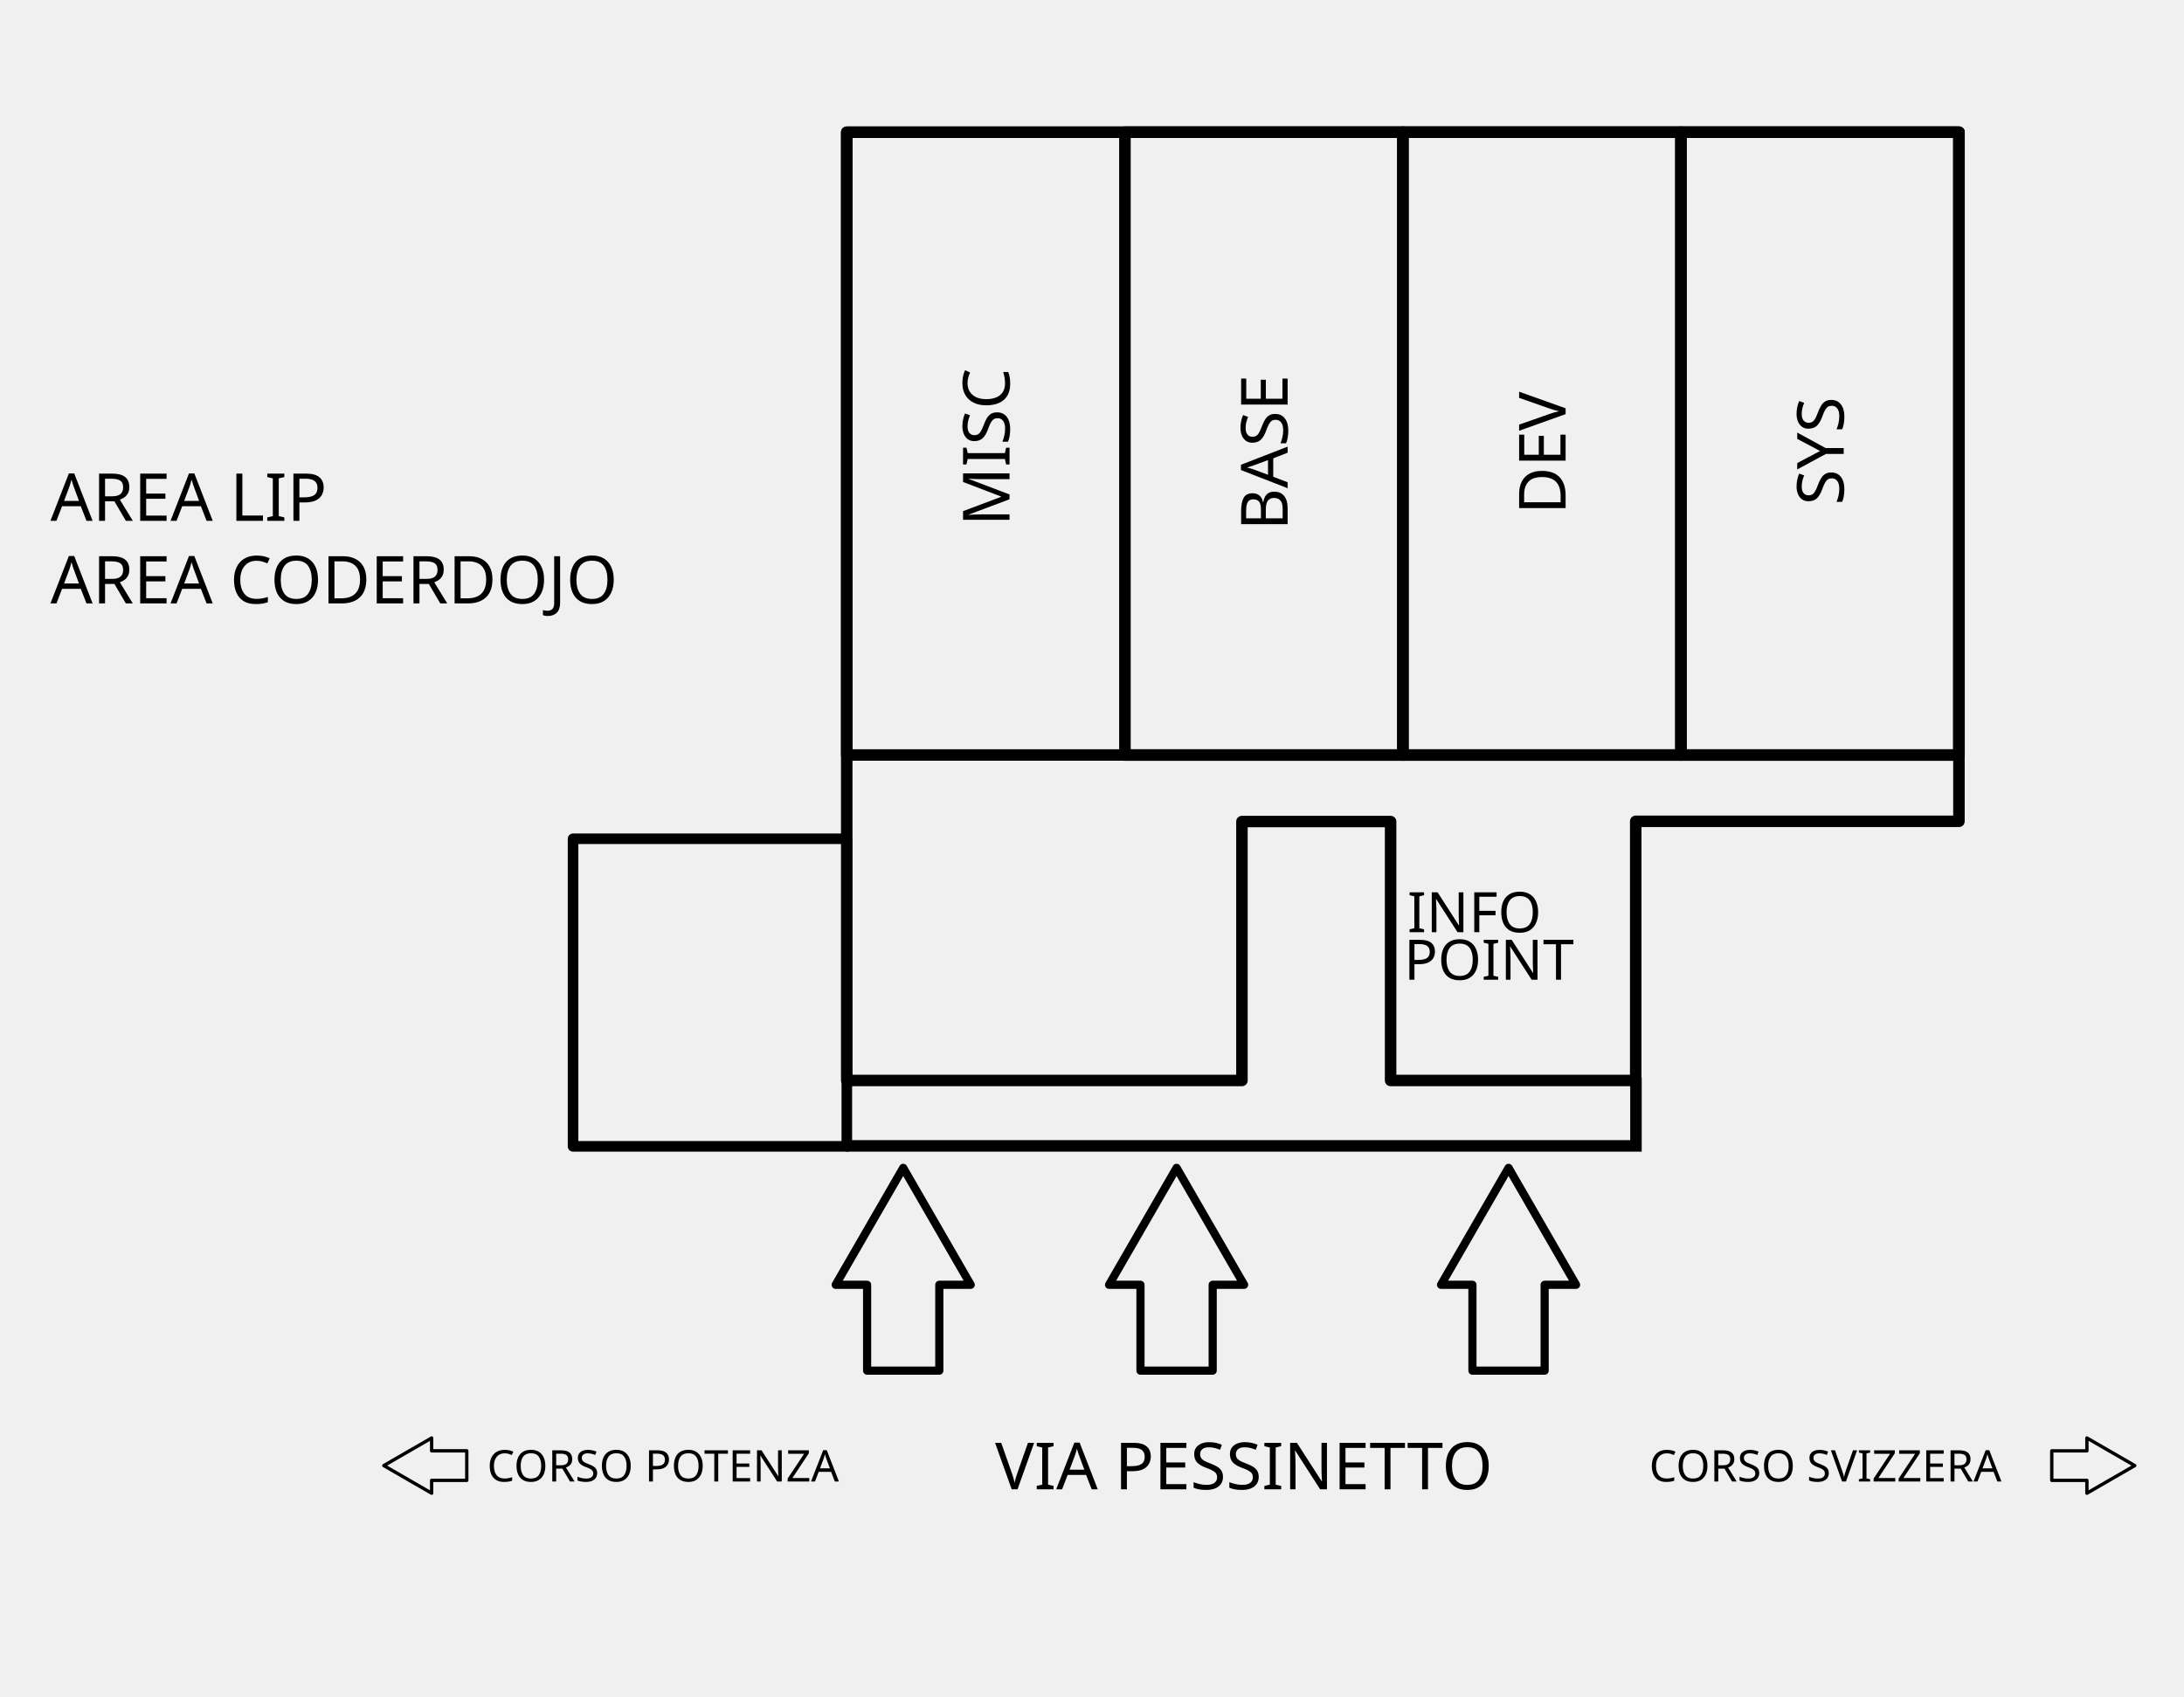
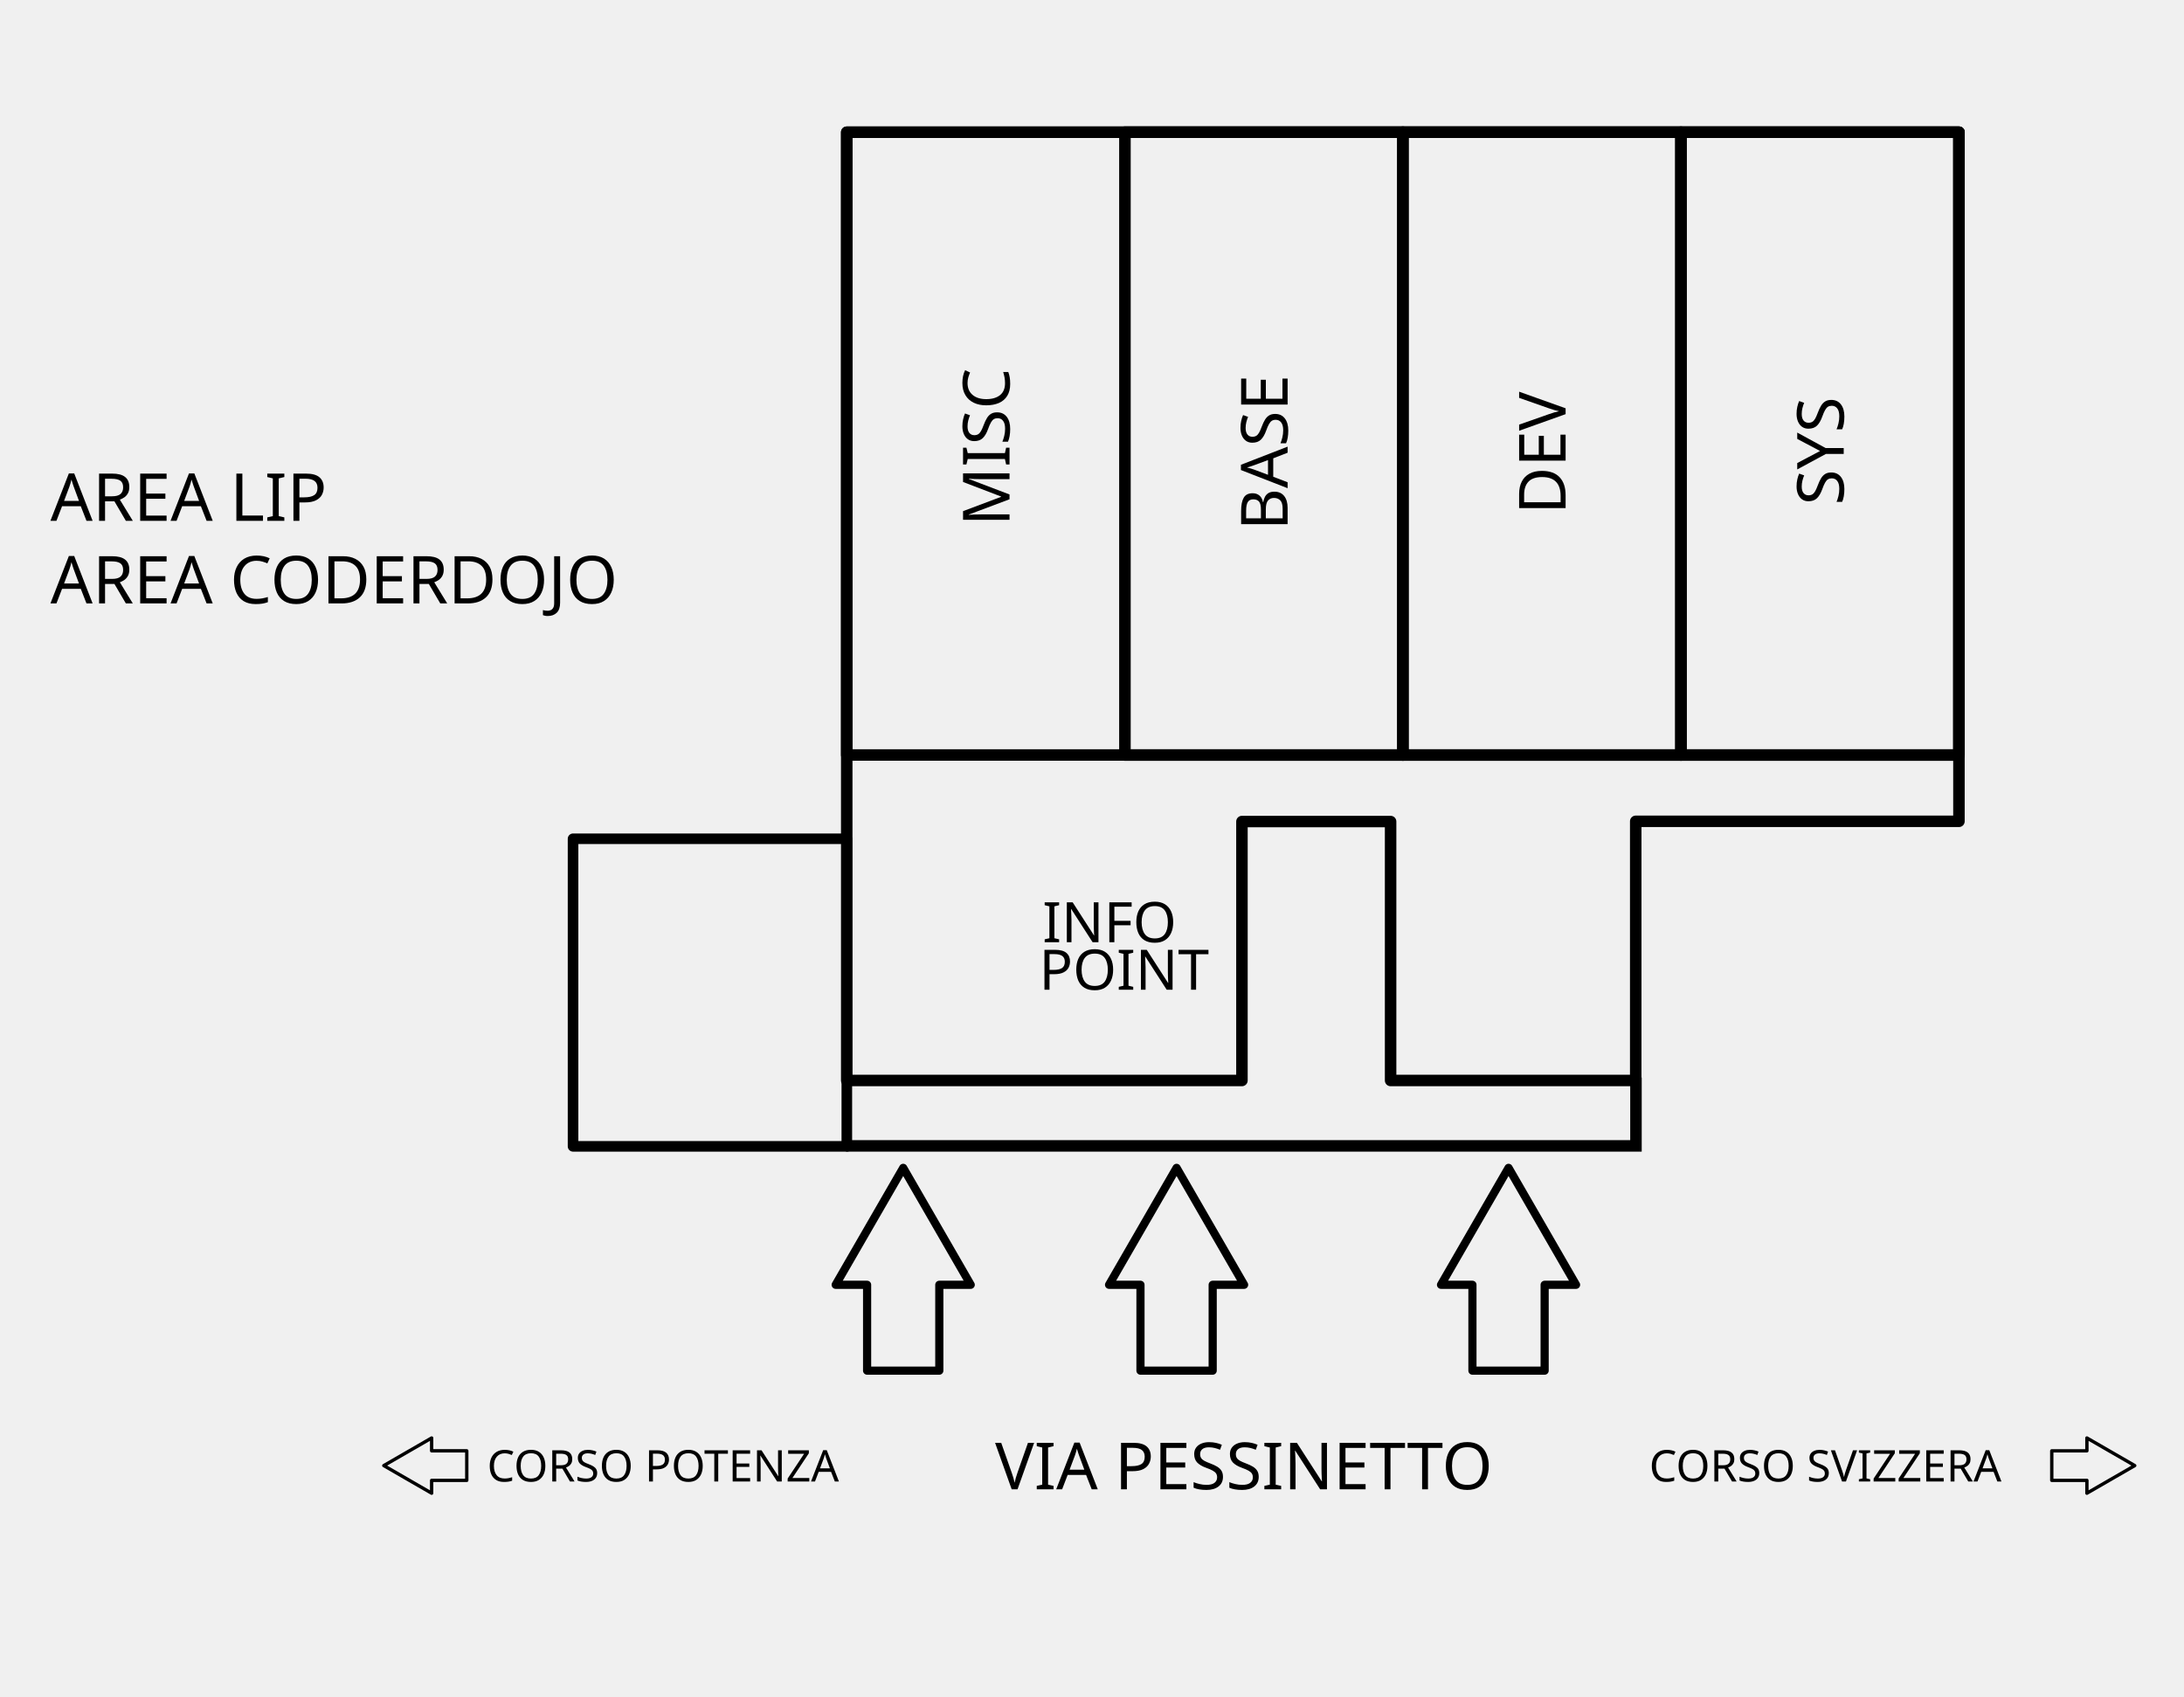
<svg xmlns="http://www.w3.org/2000/svg" id="svg6077" version="1.1" width="873.75" height="678.75" viewBox="0 0 873.75 678.75">
  <defs id="defs6081" />
  <path style="opacity:1;fill:none;fill-opacity:1;stroke:#000000;stroke-width:4.598;stroke-linecap:round;stroke-linejoin:round;stroke-miterlimit:4;stroke-dasharray:none;stroke-opacity:1" d="m 338.753,52.912 0,379.458 158.107,0 0,-103.616 59.478,0 0,103.616 98.065,0 0,-103.707 129.309,0 0,-275.75 -444.959,0 z" id="rect6087" />
  <rect style="opacity:1;fill:none;fill-opacity:1;stroke:#000000;stroke-width:4.59;stroke-linecap:round;stroke-linejoin:round;stroke-miterlimit:4;stroke-dasharray:none;stroke-opacity:1" id="rect6091" width="444.967" height="249.215" x="338.749" y="52.908" />
  <rect style="opacity:1;fill:none;fill-opacity:1;stroke:#000000;stroke-width:4.239;stroke-linecap:round;stroke-linejoin:round;stroke-miterlimit:4;stroke-dasharray:none;stroke-opacity:1" id="rect6093" width="109.529" height="123.081" x="229.26" y="335.649" />
  <rect y="52.889" x="450.05" height="249.265" width="111.211" id="rect6099" style="opacity:1;fill:none;fill-opacity:0;stroke:#000000;stroke-width:4.619;stroke-linecap:round;stroke-linejoin:round;stroke-miterlimit:4;stroke-dasharray:none;stroke-opacity:1" />
  <rect style="opacity:1;fill:#ffffff;fill-opacity:0;stroke:#000000;stroke-width:4.619;stroke-linecap:round;stroke-linejoin:round;stroke-miterlimit:4;stroke-dasharray:none;stroke-opacity:1" id="rect6101" width="111.211" height="249.265" x="561.255" y="52.889" />
  <rect y="52.889" x="672.524" height="249.265" width="111.211" id="rect6103" style="opacity:1;fill:none;fill-opacity:0;stroke:#000000;stroke-width:4.619;stroke-linecap:round;stroke-linejoin:round;stroke-miterlimit:4;stroke-dasharray:none;stroke-opacity:1" />
  <path style="opacity:1;fill:none;fill-opacity:1;stroke:#000000;stroke-width:3.267;stroke-linecap:round;stroke-linejoin:round;stroke-miterlimit:4;stroke-dasharray:none;stroke-opacity:1" d="m 603.518,467.335 -13.507,23.396 -13.507,23.396 12.57,0 0,34.356 28.889,0 0,-34.356 12.571,0 -13.508,-23.396 -13.507,-23.396 z" id="rect6121" />
  <path id="path6126" d="m 470.712,467.335 -13.507,23.396 -13.507,23.396 12.57,0 0,34.356 28.888,0 0,-34.356 12.571,0 -13.508,-23.396 -13.507,-23.396 z" style="opacity:1;fill:none;fill-opacity:1;stroke:#000000;stroke-width:3.267;stroke-linecap:round;stroke-linejoin:round;stroke-miterlimit:4;stroke-dasharray:none;stroke-opacity:1" />
  <path style="opacity:1;fill:none;fill-opacity:1;stroke:#000000;stroke-width:3.267;stroke-linecap:round;stroke-linejoin:round;stroke-miterlimit:4;stroke-dasharray:none;stroke-opacity:1" d="m 361.343,467.335 -13.507,23.396 -13.507,23.396 12.57,0 0,34.356 28.889,0 0,-34.356 12.571,0 -13.508,-23.396 -13.507,-23.396 z" id="path6128" />
  <text xml:space="preserve" style="font-style:normal;font-weight:500;font-size:26.04px;line-height:125%;font-family:Ubuntu;letter-spacing:0px;word-spacing:0px;fill:#000000;fill-opacity:1;stroke:none;stroke-width:1px;stroke-linecap:butt;stroke-linejoin:miter;stroke-opacity:1;-inkscape-font-specification:Ubuntu Medium;font-stretch:normal;font-variant:normal" x="398.101" y="595.957" id="text6130">
    <tspan id="tspan6132" x="398.101" y="595.957">VIA PESSINETTO</tspan>
  </text>
  <text xml:space="preserve" style="font-style:normal;font-weight:500;font-size:26.04px;line-height:125%;font-family:Ubuntu;letter-spacing:0px;word-spacing:0px;fill:#000000;fill-opacity:1;stroke:none;stroke-width:1px;stroke-linecap:butt;stroke-linejoin:miter;stroke-opacity:1;-inkscape-font-specification:Ubuntu Medium;font-stretch:normal;font-variant:normal" x="-212.284" y="515.135" id="text6138" transform="matrix(0,-1,1,0,0,0)">
    <tspan id="tspan6140" x="-212.284" y="515.135">BASE</tspan>
  </text>
  <text xml:space="preserve" style="font-style:normal;font-weight:500;font-size:26.04px;line-height:125%;font-family:Ubuntu;letter-spacing:0px;word-spacing:0px;fill:#000000;fill-opacity:1;stroke:none;stroke-width:1px;stroke-linecap:butt;stroke-linejoin:miter;stroke-opacity:1;-inkscape-font-specification:Ubuntu Medium;font-stretch:normal;font-variant:normal" x="-205.856" y="626.352" id="text6142" transform="matrix(0,-1,1,0,0,0)">
    <tspan id="tspan6144" x="-205.856" y="626.352">DEV</tspan>
  </text>
  <text xml:space="preserve" style="font-style:normal;font-weight:500;font-size:26.04px;line-height:125%;font-family:Ubuntu;letter-spacing:0px;word-spacing:0px;fill:#000000;fill-opacity:1;stroke:none;stroke-width:1px;stroke-linecap:butt;stroke-linejoin:miter;stroke-opacity:1;-inkscape-font-specification:Ubuntu Medium;font-stretch:normal;font-variant:normal" x="-202.143" y="737.609" id="text6146" transform="matrix(0,-1,1,0,0,0)">
    <tspan id="tspan6148" x="-202.143" y="737.609">SYS</tspan>
  </text>
  <text xml:space="preserve" style="font-style:normal;font-weight:500;font-size:26.04px;line-height:125%;font-family:Ubuntu;letter-spacing:0px;word-spacing:0px;fill:#000000;fill-opacity:1;stroke:none;stroke-width:1px;stroke-linecap:butt;stroke-linejoin:miter;stroke-opacity:1;-inkscape-font-specification:Ubuntu Medium;font-stretch:normal;font-variant:normal" x="-210.529" y="403.881" id="text6150" transform="matrix(0,-1,1,0,0,0)">
    <tspan id="tspan6152" x="-210.529" y="403.881">MISC</tspan>
  </text>
  <path style="fill:none;fill-rule:evenodd;stroke:#000000;stroke-width:4.598;stroke-linecap:butt;stroke-linejoin:miter;stroke-miterlimit:4;stroke-dasharray:none;stroke-opacity:1" d="m 338.479,458.545 316.02,0 0,-27.362" id="path6158" />
  <text xml:space="preserve" style="font-style:normal;font-weight:500;font-size:26.447px;line-height:125%;font-family:Ubuntu;letter-spacing:0px;word-spacing:0px;fill:#000000;fill-opacity:1;stroke:none;stroke-width:1px;stroke-linecap:butt;stroke-linejoin:miter;stroke-opacity:1;-inkscape-font-specification:Ubuntu Medium;font-stretch:normal;font-variant:normal" x="20.175" y="208.409" id="text6160">
    <tspan id="tspan6162" x="20.175" y="208.409">AREA LIP</tspan>
    <tspan x="20.175" y="241.467" id="tspan6164">AREA CODERDOJO</tspan>
  </text>
-   <text xml:space="preserve" style="font-style:normal;font-weight:500;font-size:22.371px;line-height:85%;font-family:Ubuntu;letter-spacing:0px;word-spacing:0px;fill:#000000;fill-opacity:1;stroke:none;stroke-width:1px;stroke-linecap:butt;stroke-linejoin:miter;stroke-opacity:1;-inkscape-font-specification:Ubuntu Medium;font-stretch:normal;font-variant:normal" x="604.427" y="373.039" id="text6166">
-     <tspan id="tspan6168" x="604.427" y="373.039" style="line-height:85%;text-align:center;text-anchor:middle;-inkscape-font-specification:Ubuntu Medium;font-family:Ubuntu;font-weight:500;font-style:normal;font-stretch:normal;font-variant:normal">INFO</tspan>
-     <tspan x="604.427" y="392.054" id="tspan6170" style="line-height:85%;text-align:center;text-anchor:middle;-inkscape-font-specification:Ubuntu Medium;font-family:Ubuntu;font-weight:500;font-style:normal;font-stretch:normal;font-variant:normal">POINT</tspan>
+   <text xml:space="preserve" style="font-size:22.371px;font-style:normal;font-variant:normal;font-weight:500;font-stretch:normal;line-height:85%;letter-spacing:0px;word-spacing:0px;fill:#000000;fill-opacity:1;stroke:none;font-family:Ubuntu;-inkscape-font-specification:Ubuntu Medium" x="458.427" y="377.039" id="text6166">
+     <tspan id="tspan6168" x="458.427" y="377.039" style="font-style:normal;font-variant:normal;font-weight:500;font-stretch:normal;text-align:center;line-height:85%;text-anchor:middle;font-family:Ubuntu;-inkscape-font-specification:Ubuntu Medium">INFO</tspan>
+     <tspan x="458.427" y="396.054" id="tspan6170" style="font-style:normal;font-variant:normal;font-weight:500;font-stretch:normal;text-align:center;line-height:85%;text-anchor:middle;font-family:Ubuntu;-inkscape-font-specification:Ubuntu Medium">POINT</tspan>
  </text>
  <g id="g6184" transform="translate(-48.00006,-9.506347)">
    <text id="text6172" y="602.354" x="707.78" style="font-style:normal;font-weight:500;font-size:40px;line-height:125%;font-family:Ubuntu;letter-spacing:0px;word-spacing:0px;fill:#000000;fill-opacity:1;stroke:none;stroke-width:1px;stroke-linecap:butt;stroke-linejoin:miter;stroke-opacity:1;-inkscape-font-specification:Ubuntu Medium;font-stretch:normal;font-variant:normal" xml:space="preserve">
      <tspan style="font-size:17.5px;-inkscape-font-specification:Ubuntu Medium;font-family:Ubuntu;font-weight:500;font-style:normal;font-stretch:normal;font-variant:normal" y="602.354" x="707.78" id="tspan6174">CORSO SVIZZERA</tspan>
    </text>
    <path style="opacity:1;fill:none;fill-opacity:1;stroke:#000000;stroke-width:1.336;stroke-linecap:round;stroke-linejoin:round;stroke-miterlimit:4;stroke-dasharray:none;stroke-opacity:1" d="m 902.043,595.984 -9.57,-5.525 -9.57,-5.525 0,5.142 -14.054,0 0,11.817 14.054,0 0,5.142 9.57,-5.526 9.57,-5.525 z" id="path6180" />
  </g>
  <g id="g6189" transform="translate(-48,-11.88603)">
    <text id="text6176" y="604.734" x="242.866" style="font-style:normal;font-weight:500;font-size:40px;line-height:125%;font-family:Ubuntu;letter-spacing:0px;word-spacing:0px;fill:#000000;fill-opacity:1;stroke:none;stroke-width:1px;stroke-linecap:butt;stroke-linejoin:miter;stroke-opacity:1;-inkscape-font-specification:Ubuntu Medium;font-stretch:normal;font-variant:normal" xml:space="preserve">
      <tspan style="font-size:17.5px;-inkscape-font-specification:Ubuntu Medium;font-family:Ubuntu;font-weight:500;font-style:normal;font-stretch:normal;font-variant:normal" y="604.734" x="242.866" id="tspan6178">CORSO POTENZA</tspan>
    </text>
    <path id="path6182" d="m 201.548,598.364 9.57,5.525 9.57,5.525 0,-5.142 14.054,0 0,-11.817 -14.054,0 0,-5.142 -9.57,5.526 -9.57,5.525 z" style="opacity:1;fill:none;fill-opacity:1;stroke:#000000;stroke-width:1.336;stroke-linecap:round;stroke-linejoin:round;stroke-miterlimit:4;stroke-dasharray:none;stroke-opacity:1" />
  </g>
</svg>
